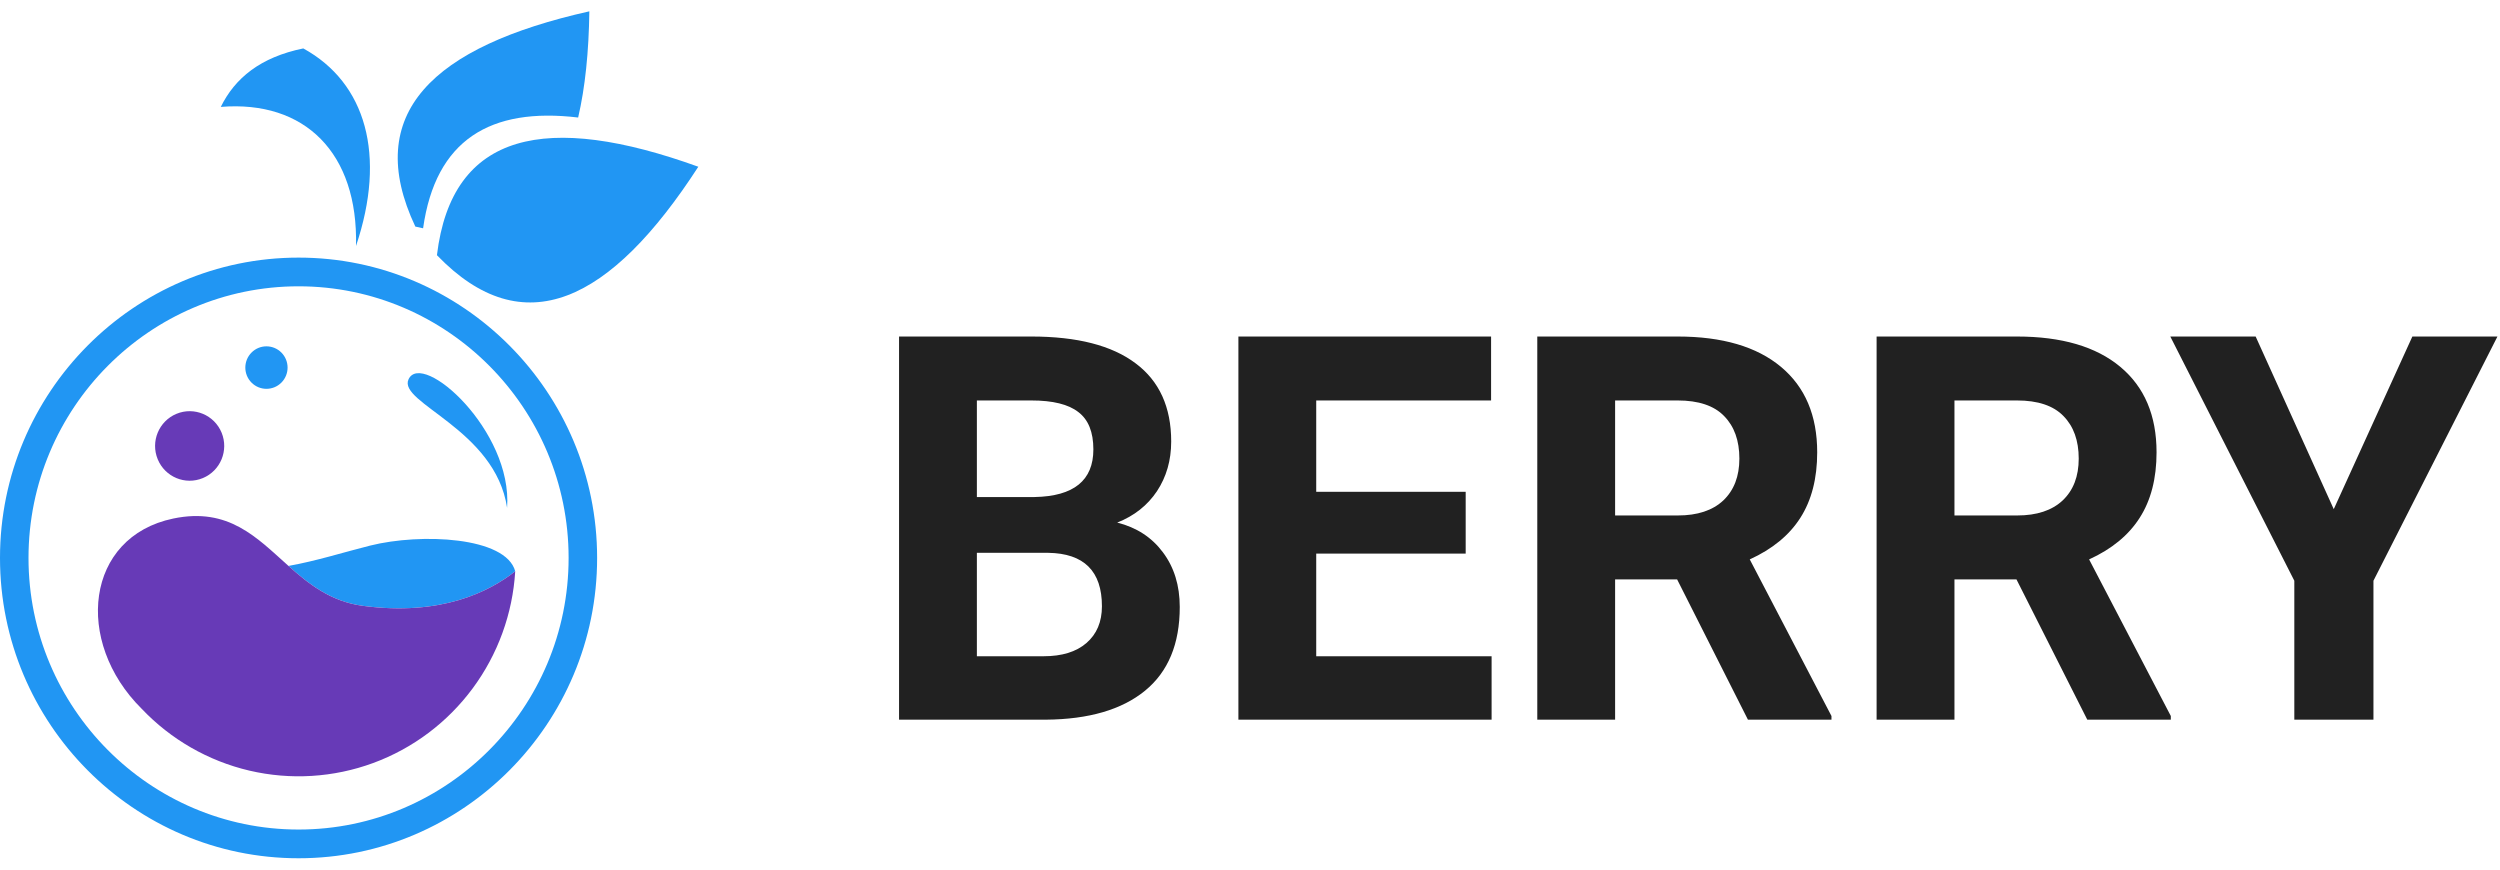
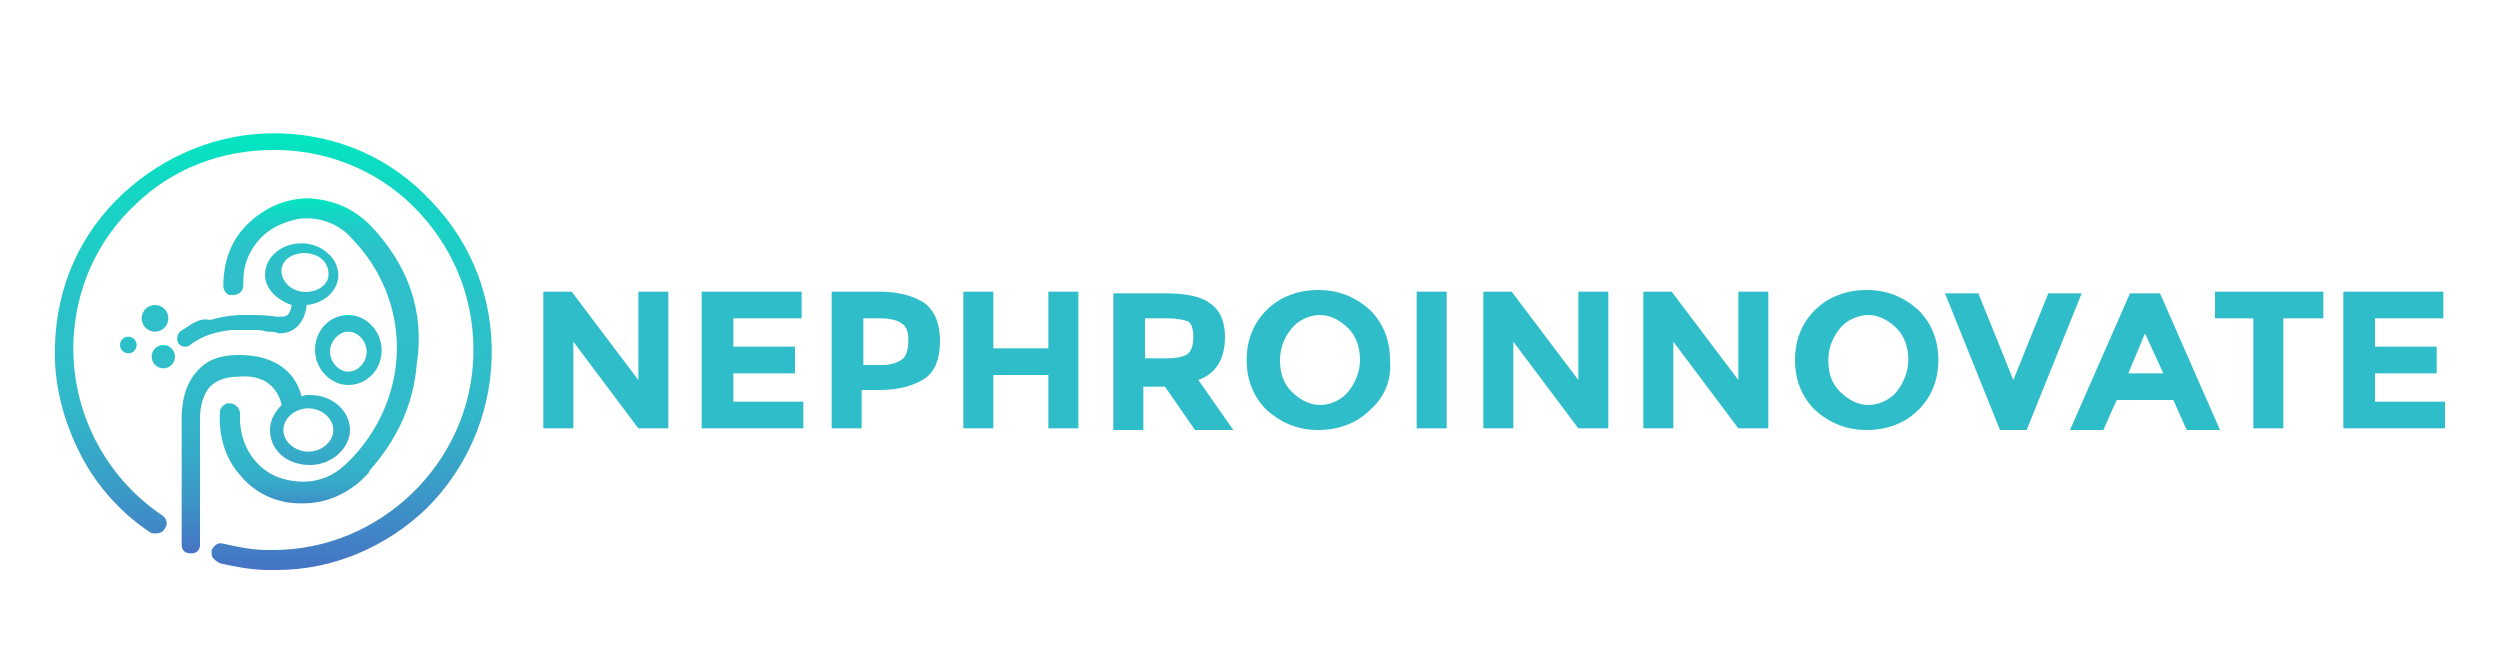
- <svg xmlns="http://www.w3.org/2000/svg" width="92" height="32" viewBox="0 0 92 32" fill="none">
-   <path d="M33.085 26.484V12.384H37.954C39.641 12.384 40.92 12.713 41.792 13.372C42.664 14.024 43.1 14.982 43.1 16.248C43.1 16.939 42.925 17.549 42.575 18.078C42.225 18.601 41.738 18.985 41.114 19.231C41.827 19.411 42.387 19.776 42.795 20.325C43.208 20.874 43.415 21.545 43.415 22.339C43.415 23.695 42.989 24.721 42.136 25.419C41.283 26.116 40.067 26.471 38.489 26.484H33.085ZM35.949 20.344V24.15H38.403C39.078 24.15 39.603 23.989 39.978 23.666C40.36 23.337 40.551 22.885 40.551 22.31C40.551 21.019 39.892 20.364 38.575 20.344H35.949ZM35.949 18.291H38.069C39.514 18.265 40.236 17.681 40.236 16.538C40.236 15.899 40.051 15.441 39.682 15.163C39.319 14.879 38.743 14.737 37.954 14.737H35.949V18.291ZM53.937 20.373H48.437V24.15H54.891V26.484H45.573V12.384H54.872V14.737H48.437V18.098H53.937V20.373ZM61.718 21.322H59.436V26.484H56.572V12.384H61.736C63.379 12.384 64.645 12.755 65.537 13.498C66.428 14.24 66.873 15.289 66.873 16.645C66.873 17.607 66.666 18.411 66.253 19.056C65.846 19.695 65.225 20.206 64.391 20.586L67.398 26.349V26.484H64.324L61.718 21.322ZM59.436 18.969H61.746C62.466 18.969 63.023 18.785 63.417 18.417C63.811 18.043 64.009 17.529 64.009 16.877C64.009 16.212 63.821 15.689 63.446 15.309C63.077 14.928 62.507 14.737 61.736 14.737H59.436V18.969ZM74.206 21.322H71.924V26.484H69.059V12.384H74.225C75.867 12.384 77.134 12.755 78.025 13.498C78.916 14.24 79.361 15.289 79.361 16.645C79.361 17.607 79.154 18.411 78.74 19.056C78.333 19.695 77.713 20.206 76.879 20.586L79.886 26.349V26.484H76.812L74.206 21.322ZM71.924 18.969H74.234C74.953 18.969 75.51 18.785 75.905 18.417C76.3 18.043 76.497 17.529 76.497 16.877C76.497 16.212 76.309 15.689 75.934 15.309C75.564 14.928 74.995 14.737 74.225 14.737H71.924V18.969ZM85.882 18.737L88.775 12.384H91.906L87.343 21.371V26.484H84.431V21.371L79.867 12.384H83.008L85.882 18.737Z" fill="#212121" />
-   <path d="M10.987 31.584C4.928 31.584 0 26.626 0 20.532C0 14.438 4.929 9.48 10.987 9.48C17.045 9.48 21.974 14.438 21.974 20.532C21.974 26.626 17.046 31.584 10.987 31.584ZM10.987 10.536C5.508 10.536 1.049 15.02 1.049 20.532C1.049 26.044 5.508 30.527 10.987 30.527C16.466 30.527 20.925 26.043 20.925 20.531C20.925 15.019 16.467 10.536 10.987 10.536Z" fill="#2196F3" />
-   <path d="M18.96 21.023C18.618 19.748 15.485 19.611 13.62 20.078C12.644 20.323 11.646 20.643 10.616 20.826C11.37 21.499 12.179 22.135 13.34 22.293C16.221 22.684 18.011 21.775 18.96 21.023Z" fill="#2196F3" />
-   <path d="M13.34 22.293C12.176 22.135 11.37 21.499 10.616 20.826C9.45 19.786 8.413 18.658 6.377 19.082C3.141 19.757 2.715 23.608 5.214 26.083C6.287 27.213 7.665 28.004 9.178 28.359C10.691 28.713 12.274 28.616 13.733 28.079C15.192 27.542 16.464 26.588 17.392 25.335C18.321 24.082 18.866 22.584 18.96 21.023C18.011 21.775 16.221 22.684 13.34 22.293Z" fill="#673AB7" />
-   <path d="M15.034 13.959C14.63 14.829 18.23 15.796 18.661 18.688C18.869 15.841 15.534 12.882 15.034 13.959Z" fill="#2196F3" />
-   <path d="M7.466 17.593C8.115 17.323 8.423 16.575 8.155 15.922C7.886 15.269 7.142 14.959 6.493 15.229C5.844 15.5 5.535 16.248 5.804 16.901C6.073 17.554 6.817 17.864 7.466 17.593Z" fill="#673AB7" />
-   <path d="M10.355 14.08C10.659 13.775 10.659 13.28 10.355 12.974C10.051 12.669 9.559 12.669 9.256 12.974C8.952 13.28 8.952 13.775 9.256 14.08C9.559 14.385 10.051 14.385 10.355 14.08Z" fill="#2196F3" />
-   <path d="M13.101 9.052C14.225 5.715 13.47 3.049 11.161 1.782C9.584 2.105 8.647 2.873 8.125 3.934C11.22 3.682 13.184 5.63 13.101 9.052Z" fill="#2196F3" />
-   <path d="M25.698 6.136C20.139 4.129 16.63 4.818 16.079 9.391C19.265 12.697 22.474 11.115 25.698 6.136Z" fill="#2196F3" />
-   <path d="M21.276 4.325C21.534 3.217 21.668 1.908 21.688 0.417C15.923 1.709 13.322 4.177 15.284 8.338C15.382 8.362 15.475 8.381 15.57 8.401C16.028 5.144 18.046 3.938 21.276 4.325Z" fill="#2196F3" />
+ <svg xmlns="http://www.w3.org/2000/svg" version="1.1" id="Layer_1" x="0px" y="0px" viewBox="0 0 150 40" style="enable-background:new 0 0 150 40;" xml:space="preserve">
+   <style type="text/css">
+ 	.st0{fill:#30BDCA;}
+ 	.st1{fill:none;}
+ 	.st2{fill:url(#SVGID_1_);}
+ 	.st3{fill:url(#SVGID_00000022523619304608661160000006826198431238298032_);}
+ 	.st4{fill:url(#SVGID_00000161591268573903266320000014433847096013403041_);}
+ 	.st5{fill:url(#SVGID_00000056405205650967325480000011580381868120280766_);}
+ 	.st6{fill:url(#SVGID_00000052078722755462685050000016591895734780915091_);}
+ 	.st7{fill:url(#SVGID_00000007415932391428207270000000365171395599148711_);}
+ 	.st8{fill:url(#SVGID_00000012463318699643248630000017407847916477259439_);}
+ 	.st9{fill:url(#SVGID_00000031908756238170860720000003416161315960131201_);}
+ </style>
+   <g>
+     <g>
+       <path class="st0" d="M38.3,17.5h1.8v8.2h-1.8l-3.9-5.2v5.2h-1.8v-8.2h1.7l4,5.3L38.3,17.5L38.3,17.5z" />
+       <path class="st0" d="M48.1,17.5v1.6H44v1.7h3.7v1.6H44v1.7h4.2v1.6h-6.1v-8.2L48.1,17.5L48.1,17.5z" />
+       <path class="st0" d="M55.5,18.2c0.6,0.5,0.9,1.2,0.9,2.3c0,1-0.3,1.8-0.9,2.2s-1.5,0.7-2.7,0.7h-1.1v2.3h-1.8v-8.2h2.9    C54,17.5,54.9,17.8,55.5,18.2z M54.2,21.5c0.2-0.2,0.3-0.6,0.3-1.1c0-0.5-0.1-0.8-0.4-1s-0.7-0.3-1.3-0.3h-1v2.8h1.2    C53.5,21.9,54,21.7,54.2,21.5z" />
+       <path class="st0" d="M62.9,17.5h1.8v8.2h-1.8v-3.2h-3.3v3.2h-1.8v-8.2h1.8v3.4h3.3V17.5z" />
+       <path class="st0" d="M73.5,20.2c0,1.3-0.5,2.2-1.6,2.6l2.1,3h-2.3l-1.8-2.6h-1.3v2.6h-1.8v-8.2h3.1c1.3,0,2.2,0.2,2.7,0.6    C73.2,18.6,73.5,19.3,73.5,20.2z M71.3,21.2c0.2-0.2,0.3-0.5,0.3-1c0-0.4-0.1-0.8-0.3-0.9s-0.7-0.2-1.2-0.2h-1.4v2.4H70    C70.6,21.5,71.1,21.4,71.3,21.2z" />
+       <path class="st0" d="M82.2,24.6c-0.8,0.8-1.9,1.2-3.1,1.2s-2.2-0.4-3.1-1.2c-0.8-0.8-1.2-1.8-1.2-3c0-1.2,0.4-2.2,1.2-3    c0.8-0.8,1.9-1.2,3.1-1.2s2.2,0.4,3.1,1.2c0.8,0.8,1.2,1.8,1.2,3C83.5,22.8,83.1,23.8,82.2,24.6z M81.6,21.6    c0-0.7-0.2-1.4-0.7-1.9c-0.5-0.5-1.1-0.8-1.7-0.8s-1.3,0.3-1.7,0.8s-0.7,1.1-0.7,1.9s0.2,1.4,0.7,1.9s1.1,0.8,1.7,0.8    s1.3-0.3,1.7-0.8S81.6,22.3,81.6,21.6z" />
+       <path class="st0" d="M85,17.5h1.8v8.2H85V17.5z" />
+       <path class="st0" d="M94.7,17.5h1.8v8.2h-1.8l-3.9-5.2v5.2h-1.8v-8.2h1.7l4,5.3V17.5z" />
+       <path class="st0" d="M104.3,17.5h1.8v8.2h-1.8l-3.9-5.2v5.2h-1.8v-8.2h1.7l4,5.3L104.3,17.5L104.3,17.5z" />
+       <path class="st0" d="M115.1,24.6c-0.8,0.8-1.9,1.2-3.1,1.2s-2.2-0.4-3.1-1.2c-0.8-0.8-1.2-1.8-1.2-3c0-1.2,0.4-2.2,1.2-3    c0.8-0.8,1.9-1.2,3.1-1.2s2.2,0.4,3.1,1.2c0.8,0.8,1.2,1.8,1.2,3S115.9,23.8,115.1,24.6z M114.5,21.6c0-0.7-0.2-1.4-0.7-1.9    c-0.5-0.5-1.1-0.8-1.7-0.8s-1.3,0.3-1.7,0.8s-0.7,1.1-0.7,1.9s0.2,1.4,0.7,1.9s1.1,0.8,1.7,0.8s1.3-0.3,1.7-0.8    S114.5,22.3,114.5,21.6z" />
+       <path class="st0" d="M120.8,22.8l2.1-5.2h2l-3.3,8.2H120l-3.3-8.2h2L120.8,22.8z" />
+       <path class="st0" d="M131.2,25.8l-0.8-1.8H127l-0.8,1.8h-2l3.6-8.2h1.8l3.6,8.2H131.2z M128.7,20l-1,2.4h2.1L128.7,20z" />
+       <path class="st0" d="M137,19.1v6.6h-1.8v-6.6h-2.3v-1.6h6.5v1.6H137z" />
+       <path class="st0" d="M146.6,17.5v1.6h-4.1v1.7h3.7v1.6h-3.7v1.7h4.2v1.6h-6.1v-8.2L146.6,17.5L146.6,17.5z" />
+     </g>
+     <g>
+       <ellipse class="st1" cx="20.9" cy="21" rx="1.1" ry="1.2" />
+       <ellipse class="st1" cx="18.5" cy="25.8" rx="1.5" ry="1.3" />
+       <ellipse transform="matrix(0.16 -0.9871 0.9871 0.16 -0.7822 31.7961)" class="st1" cx="18.3" cy="16.4" rx="1.1" ry="1.4" />
+       <linearGradient id="SVGID_1_" gradientUnits="userSpaceOnUse" x1="16.4" y1="32.08" x2="16.4" y2="5.87" gradientTransform="matrix(1 0 0 -1 0 40)">
+         <stop offset="0" style="stop-color:#00E8BF" />
+         <stop offset="1.527792e-02" style="stop-color:#03E5C0" />
+         <stop offset="0.129" style="stop-color:#14D6C4" />
+         <stop offset="0.214" style="stop-color:#1AD1C5" />
+         <stop offset="0.411" style="stop-color:#2AC2C9" />
+         <stop offset="0.561" style="stop-color:#30BDCA" />
+         <stop offset="0.651" style="stop-color:#32B5C9" />
+         <stop offset="0.788" style="stop-color:#39A0C8" />
+         <stop offset="0.953" style="stop-color:#437EC5" />
+         <stop offset="1" style="stop-color:#4673C4" />
+       </linearGradient>
+       <path class="st2" d="M25.9,12.1c-2.4-2.6-5.6-4-9.1-4.1c-0.1,0-0.3,0-0.4,0c-3.3,0-6.5,1.3-9,3.6c-2.6,2.4-4,5.6-4.1,9.1    c-0.1,2.3,0.5,4.6,1.6,6.7c1,1.9,2.5,3.5,4.2,4.6C9.2,32,9.3,32,9.4,32c0.2,0,0.4-0.1,0.5-0.3c0.2-0.3,0.1-0.6-0.2-0.8    c-3.4-2.3-5.4-6.2-5.3-10.3c0.1-3.2,1.4-6.2,3.8-8.4c2.2-2.1,5.1-3.2,8.2-3.2c0.1,0,0.2,0,0.4,0c3.2,0.1,6.2,1.4,8.4,3.8    s3.3,5.4,3.2,8.6c-0.2,6.4-5.6,11.6-12,11.6c-0.1,0-0.2,0-0.4,0c-0.9,0-1.8-0.2-2.7-0.4c0,0-0.1,0-0.1,0c-0.2,0-0.4,0.2-0.5,0.4    l0,0.1c0,0.2,0,0.3,0.1,0.4c0.1,0.1,0.2,0.2,0.4,0.3c0.9,0.2,1.9,0.4,2.9,0.4c0.1,0,0.3,0,0.4,0c0,0,0.1,0,0.1,0    c3.4,0,6.6-1.4,9-3.7c2.4-2.4,3.8-5.6,3.9-9C29.6,17.9,28.3,14.6,25.9,12.1z" />
+       <linearGradient id="SVGID_00000159440625058108441240000004288074163840835216_" gradientUnits="userSpaceOnUse" x1="9.77" y1="19.262" x2="9.77" y2="17.887" gradientTransform="matrix(1 0 0 -1 0 40)">
+         <stop offset="0" style="stop-color:#00E8BF" />
+         <stop offset="0" style="stop-color:#2BC2C9" />
+         <stop offset="1" style="stop-color:#30BDCA" />
+       </linearGradient>
+       <circle style="fill:url(#SVGID_00000159440625058108441240000004288074163840835216_);" cx="9.8" cy="21.4" r="0.7" />
+       <linearGradient id="SVGID_00000150797307410694146160000005901705710361272466_" gradientUnits="userSpaceOnUse" x1="9.32" y1="21.713" x2="9.32" y2="20.078" gradientTransform="matrix(1 0 0 -1 0 40)">
+         <stop offset="0" style="stop-color:#00E8BF" />
+         <stop offset="0" style="stop-color:#2BC2C9" />
+         <stop offset="1" style="stop-color:#30BDCA" />
+       </linearGradient>
+       <circle style="fill:url(#SVGID_00000150797307410694146160000005901705710361272466_);" cx="9.3" cy="19.1" r="0.8" />
+       <linearGradient id="SVGID_00000077287523044029695240000014567829340942562450_" gradientUnits="userSpaceOnUse" x1="7.73" y1="19.792" x2="7.73" y2="18.732" gradientTransform="matrix(1 0 0 -1 0 40)">
+         <stop offset="0" style="stop-color:#00E8BF" />
+         <stop offset="0" style="stop-color:#2BC2C9" />
+         <stop offset="1" style="stop-color:#30BDCA" />
+       </linearGradient>
+       <circle style="fill:url(#SVGID_00000077287523044029695240000014567829340942562450_);" cx="7.7" cy="20.7" r="0.5" />
+       <linearGradient id="SVGID_00000153673682324945113560000005179910280392137356_" gradientUnits="userSpaceOnUse" x1="19.285" y1="28.318" x2="19.285" y2="8.985" gradientTransform="matrix(1 0 0 -1 0 40)">
+         <stop offset="3.055727e-03" style="stop-color:#00E8BF" />
+         <stop offset="4.426538e-02" style="stop-color:#10DAC3" />
+         <stop offset="0.106" style="stop-color:#21CBC7" />
+         <stop offset="0.173" style="stop-color:#2BC2C9" />
+         <stop offset="0.257" style="stop-color:#2EBFCA" />
+         <stop offset="0.534" style="stop-color:#30BDCA" />
+         <stop offset="0.757" style="stop-color:#31BBCA" />
+         <stop offset="0.837" style="stop-color:#33B4C9" />
+         <stop offset="0.894" style="stop-color:#36A9C8" />
+         <stop offset="0.94" style="stop-color:#3B98C7" />
+         <stop offset="0.979" style="stop-color:#4282C5" />
+         <stop offset="1" style="stop-color:#4673C4" />
+       </linearGradient>
+       <path style="fill:url(#SVGID_00000153673682324945113560000005179910280392137356_);" d="M22.2,13.5c-1-1-2.2-1.5-3.6-1.6    c0,0,0,0-0.1,0c-1.4,0-2.7,0.6-3.7,1.6s-1.4,2.3-1.4,3.7c0,0.2,0.2,0.5,0.4,0.5c0.1,0,0.1,0,0.2,0c0.3,0,0.6-0.2,0.6-0.6l0-0.3v0    c0-1.5,1-2.9,2.4-3.4c0.5-0.2,0.9-0.3,1.4-0.3c1,0,2,0.4,2.7,1.2c3.6,3.7,3.6,9.3,0.1,13.1c-0.1,0.1-0.3,0.3-0.4,0.4    c-0.7,0.7-1.6,1.1-2.6,1.1c-0.5,0-1.1-0.1-1.6-0.3c-1.4-0.6-2.2-2-2.2-3.5v0l0-0.3c0-0.3-0.3-0.6-0.6-0.6c-0.1,0-0.1,0-0.2,0    c-0.2,0.1-0.4,0.3-0.4,0.5c-0.1,1.4,0.3,2.8,1.2,3.8c0.9,1.1,2.2,1.7,3.6,1.7c0.1,0,0.1,0,0.2,0c1.3,0,2.5-0.5,3.5-1.4    c0,0,0,0,0,0l0,0l0.1-0.1l0.1-0.1c0,0,0.1-0.1,0.2-0.2l0.1-0.2l0,0c1.6-1.8,2.6-3.9,2.8-6.3C25.5,18.7,24.5,15.9,22.2,13.5z" />
+       <linearGradient id="SVGID_00000009558573914686957460000013418361685509677749_" gradientUnits="userSpaceOnUse" x1="20.89" y1="21.04" x2="20.89" y2="16.867" gradientTransform="matrix(1 0 0 -1 0 40)">
+         <stop offset="0" style="stop-color:#00E8BF" />
+         <stop offset="0" style="stop-color:#30BDCA" />
+         <stop offset="0.617" style="stop-color:#30BDCA" />
+       </linearGradient>
+       <path style="fill:url(#SVGID_00000009558573914686957460000013418361685509677749_);" d="M22.9,21c0-1.1-0.9-2.1-2-2.1    c-1.1,0-2,0.9-2,2.1c0,1.1,0.9,2.1,2,2.1C22,23.1,22.9,22.2,22.9,21z M20.9,22.3c-0.6,0-1.1-0.6-1.1-1.2s0.5-1.2,1.1-1.2    c0.6,0,1.1,0.6,1.1,1.2C22,21.7,21.5,22.3,20.9,22.3z" />
+       <linearGradient id="SVGID_00000113314252686924966480000011225127332926938263_" gradientUnits="userSpaceOnUse" x1="15.566" y1="29.516" x2="15.566" y2="23.166" gradientTransform="matrix(1 0 0 -1 0 40)">
+         <stop offset="0" style="stop-color:#00E8BF" />
+         <stop offset="0.412" style="stop-color:#1DCEC6" />
+         <stop offset="0.726" style="stop-color:#2BC1C9" />
+         <stop offset="1" style="stop-color:#30BDCA" />
+       </linearGradient>
+       <path style="fill:url(#SVGID_00000113314252686924966480000011225127332926938263_);" d="M11.4,19.5c-0.1,0.1-0.5,0.3-0.6,0.4    c-0.2,0.2-0.2,0.5-0.1,0.7c0.1,0.1,0.2,0.2,0.4,0.2c0.1,0,0.2,0,0.3-0.1c0.8-0.6,1.6-0.8,2.5-0.9l1.1,0h0c0,0,0.2,0,0.2,0    c0.1,0,0.1,0,0.1,0c0.2,0,0.4,0,0.7,0.1c0.2,0,0.5,0,0.7,0.1c0,0,0.1,0,0.1,0c0.9,0,1.5-0.7,1.6-1.7v0c1.1-0.1,1.9-0.9,1.9-1.8    c0-1-1-1.9-2.2-1.9c-1.2,0-2.2,0.8-2.2,1.9c0,0.8,0.7,1.5,1.6,1.8c-0.1,0.6-0.3,0.7-0.6,0.7c-0.1,0-0.2,0-0.3,0    c-0.6-0.1-1.2-0.1-1.9-0.1c-0.8,0-1.4,0.1-2.1,0.3C12.2,19.1,11.9,19.2,11.4,19.5z M16.9,16.1c0.1-0.6,0.8-1,1.6-0.9    c0.8,0.1,1.3,0.7,1.2,1.4c-0.1,0.6-0.8,1-1.6,0.9C17.4,17.4,16.8,16.8,16.9,16.1z" />
+       <linearGradient id="SVGID_00000089539889798284861020000000068560259304091839_" gradientUnits="userSpaceOnUse" x1="15.776" y1="18.73" x2="15.776" y2="6.85" gradientTransform="matrix(1 0 0 -1 0 40)">
+         <stop offset="0" style="stop-color:#30BDCA" />
+         <stop offset="0.235" style="stop-color:#31B9CA" />
+         <stop offset="0.467" style="stop-color:#35ADC9" />
+         <stop offset="0.696" style="stop-color:#3B9AC7" />
+         <stop offset="0.923" style="stop-color:#437EC5" />
+         <stop offset="1" style="stop-color:#4673C4" />
+       </linearGradient>
+       <path style="fill:url(#SVGID_00000089539889798284861020000000068560259304091839_);" d="M16.9,24.3c-0.4,0.4-0.7,0.9-0.7,1.5    c0,1.2,1,2.1,2.4,2.1c1.3,0,2.4-1,2.4-2.1s-1-2.1-2.4-2.1c-0.2,0-0.4,0-0.5,0.1c-0.2-0.8-0.9-2.5-3.8-2.5c-1.1,0-1.9,0.3-2.5,1    c-1,1.1-0.9,2.8-0.9,3v7.4c0,0.3,0.2,0.5,0.5,0.5h0.1c0.3,0,0.5-0.2,0.5-0.5v-7.4v0c0,0-0.1-1.3,0.6-2.1c0.4-0.4,1-0.6,1.7-0.6    C16.3,22.4,16.8,23.8,16.9,24.3z M18.5,24.5c0.8,0,1.5,0.6,1.5,1.3s-0.7,1.3-1.5,1.3S17,26.5,17,25.8S17.7,24.5,18.5,24.5z" />
+     </g>
+   </g>
</svg>
